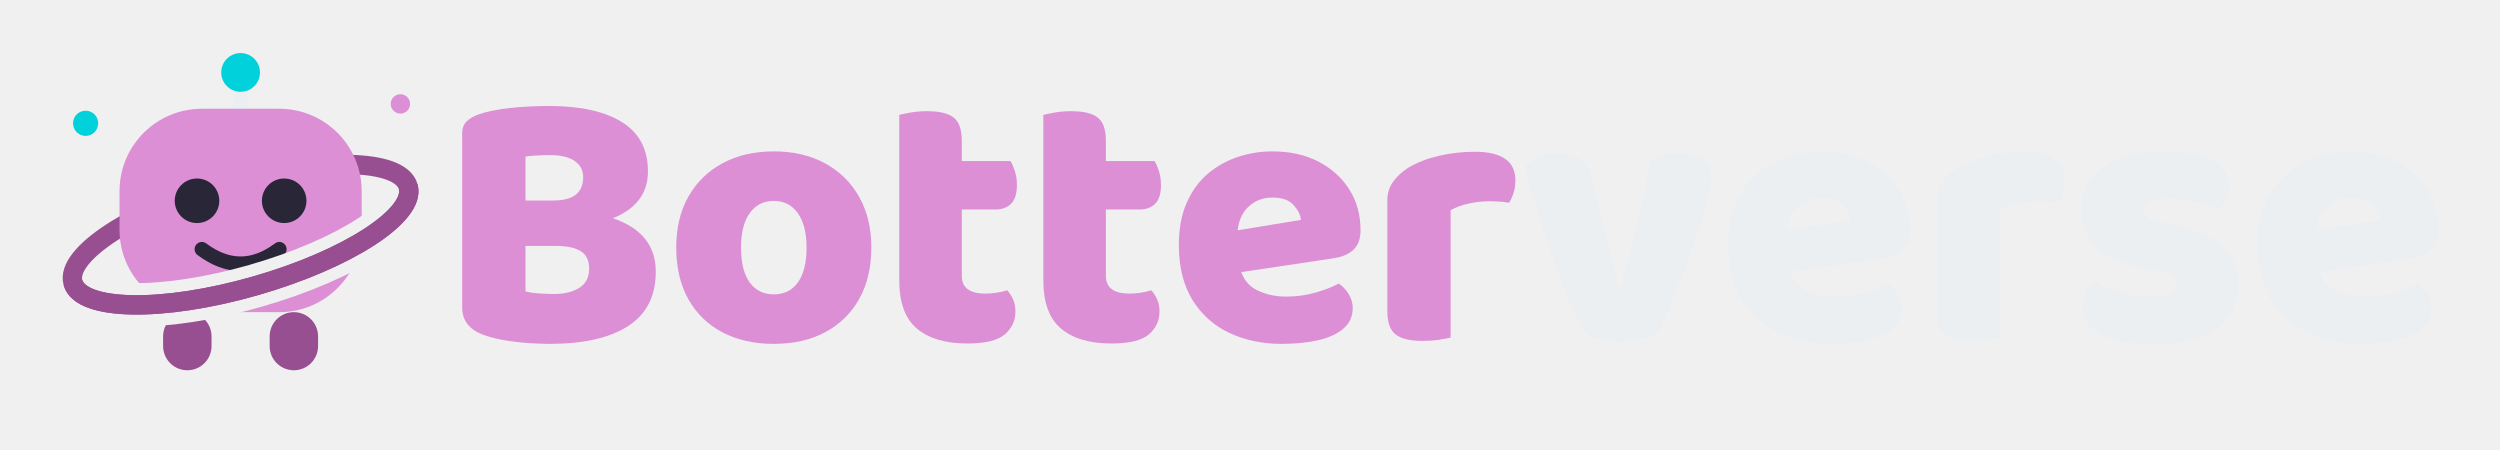
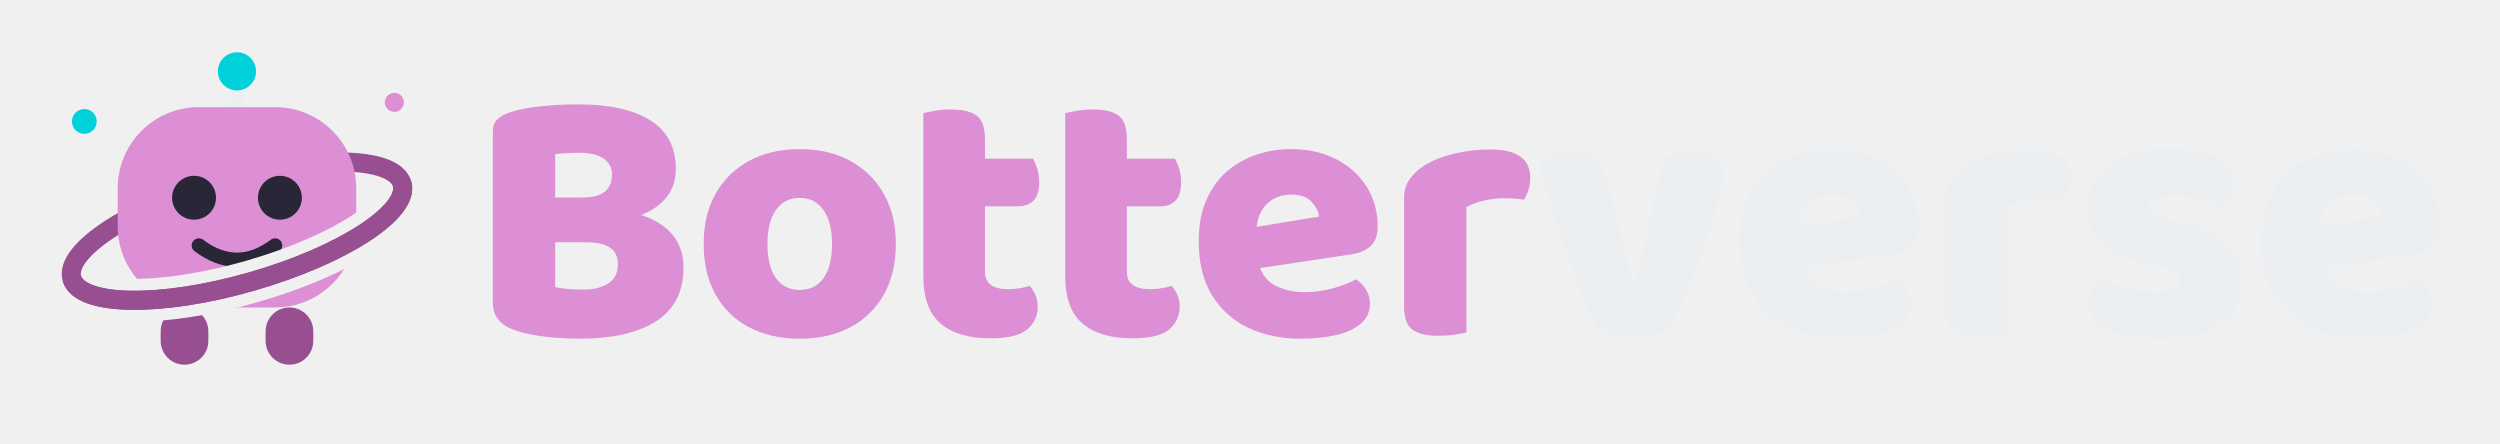
- <svg xmlns="http://www.w3.org/2000/svg" viewBox="0 0 1834 330" width="1834" height="330" role="img" aria-label="Botterverse logo">
+ <svg xmlns="http://www.w3.org/2000/svg" viewBox="0 0 1862 330" width="1862" height="330" role="img" aria-label="Botterverse logo">
  <defs>
    <mask id="gap" maskUnits="userSpaceOnUse" x="-10" y="-10" width="100" height="100">
      <rect x="-10" y="-10" width="100" height="100" fill="#fff" />
      <g transform="rotate(-16 38 41)">
        <path d="M2 41 A36 11 0 0 0 74 41" fill="none" stroke="#000" stroke-width="9" />
      </g>
    </mask>
  </defs>
  <g transform="translate(41.5 26.5) scale(3.5526)">
    <g transform="rotate(-16 38 41)">
      <ellipse cx="38" cy="41" rx="36" ry="11" fill="none" stroke="#984f92" stroke-width="4" />
    </g>
    <g mask="url(#gap)">
      <g transform="translate(8 3)">
        <line x1="30" y1="12" x2="30" y2="5" stroke="#eceff2" stroke-width="3" stroke-linecap="round" />
        <circle cx="30" cy="4.5" r="4" fill="#00d1da" />
        <rect x="14" y="54" width="10" height="12" rx="5" fill="#984f92" />
        <rect x="36" y="54" width="10" height="12" rx="5" fill="#984f92" />
        <rect x="5" y="12" width="50" height="42" rx="17" fill="#dc8fd5" />
        <circle cx="21" cy="31" r="4.6" fill="#282637" />
        <circle cx="39" cy="31" r="4.6" fill="#282637" />
        <path d="M22 41 Q30 47 38 41" stroke="#282637" stroke-width="3" fill="none" stroke-linecap="round" />
      </g>
    </g>
    <g transform="rotate(-16 38 41)">
      <path d="M2 41 A36 11 0 0 0 74 41" fill="none" stroke="#984f92" stroke-width="4" />
    </g>
    <circle cx="6" cy="18" r="2.6" fill="#00d1da" />
    <circle cx="71" cy="14" r="2" fill="#dc8fd5" />
  </g>
-   <g transform="translate(339.05 165.0) scale(2.3545) translate(-339.05 -171.206)">
-     <path fill="#dc8fd5" d="M375.474 163.608V177.76H351.578V163.608ZM368.282 177.76 368.862 166.856Q379.07 166.856 385.798 169.06Q392.526 171.264 395.948 175.44Q399.37 179.616 399.37 185.764Q399.37 197.132 390.786 202.7Q382.202 208.268 366.31 208.268Q363.642 208.268 359.93 208.036Q356.218 207.804 352.39 207.166Q348.562 206.528 345.43 205.368Q339.05 202.932 339.05 196.9V142.728Q339.05 140.292 340.442 138.958Q341.834 137.624 344.038 136.812Q347.982 135.42 353.956 134.782Q359.93 134.144 366.078 134.144Q380.81 134.144 388.872 139.19Q396.934 144.236 396.934 154.56Q396.934 160.36 393.396 164.246Q389.858 168.132 383.362 170.046Q376.866 171.96 367.934 171.96L367.238 163.608Q372.226 163.608 374.488 161.752Q376.75 159.896 376.75 156.3Q376.75 153.168 374.14 151.312Q371.53 149.456 366.31 149.456Q364.57 149.456 362.308 149.572Q360.046 149.688 358.77 149.92V191.912Q360.394 192.376 363.004 192.55Q365.614 192.724 367.818 192.724Q372.458 192.724 375.532 190.81Q378.606 188.896 378.606 184.836Q378.606 181.008 375.996 179.384Q373.386 177.76 368.282 177.76Z" />
-     <path fill="#dc8fd5" d="M466.534 178.224Q466.534 187.504 462.785 194.222Q459.036 200.94 452.208 204.604Q445.38 208.268 436.142 208.268Q426.975 208.268 420.132 204.672Q413.29 201.076 409.52 194.348Q405.75 187.62 405.75 178.224Q405.75 169.004 409.578 162.304Q413.406 155.604 420.25 151.95Q427.094 148.296 436.185 148.296Q445.277 148.296 452.095 152.003Q458.913 155.709 462.724 162.443Q466.534 169.176 466.534 178.224ZM436.115 163.724Q431.386 163.724 428.66 167.494Q425.934 171.264 425.934 178.224Q425.934 185.416 428.626 189.128Q431.318 192.84 436.142 192.84Q441.014 192.84 443.682 189.07Q446.35 185.3 446.35 178.224Q446.35 171.38 443.632 167.552Q440.915 163.724 436.115 163.724Z" />
-     <path fill="#dc8fd5" d="M475.234 175.788H494.722V187.04Q494.722 189.94 496.636 191.274Q498.55 192.608 502.03 192.608Q503.77 192.608 505.626 192.318Q507.482 192.028 508.874 191.564Q509.918 192.724 510.672 194.348Q511.426 195.972 511.426 198.176Q511.426 202.468 508.12 205.31Q504.814 208.152 496.462 208.152Q486.254 208.152 480.744 203.512Q475.234 198.872 475.234 188.432ZM487.994 166.392V151.312H509.918Q510.614 152.472 511.252 154.444Q511.89 156.416 511.89 158.736Q511.89 162.796 510.092 164.594Q508.294 166.392 505.278 166.392ZM494.722 178.572H475.234V136.928Q476.51 136.58 478.888 136.174Q481.266 135.768 483.934 135.768Q489.618 135.768 492.17 137.74Q494.722 139.712 494.722 145.048Z" />
-     <path fill="#dc8fd5" d="M520.126 175.788H539.614V187.04Q539.614 189.94 541.528 191.274Q543.442 192.608 546.922 192.608Q548.662 192.608 550.518 192.318Q552.374 192.028 553.766 191.564Q554.81 192.724 555.564 194.348Q556.318 195.972 556.318 198.176Q556.318 202.468 553.012 205.31Q549.706 208.152 541.354 208.152Q531.146 208.152 525.636 203.512Q520.126 198.872 520.126 188.432ZM532.886 166.392V151.312H554.81Q555.506 152.472 556.144 154.444Q556.782 156.416 556.782 158.736Q556.782 162.796 554.984 164.594Q553.186 166.392 550.17 166.392ZM539.614 178.572H520.126V136.928Q521.402 136.58 523.78 136.174Q526.158 135.768 528.826 135.768Q534.51 135.768 537.062 137.74Q539.614 139.712 539.614 145.048Z" />
-     <path fill="#dc8fd5" d="M574.298 187.04 573.602 174.048 600.398 169.64Q600.166 167.32 598.078 165.0Q595.99 162.68 591.582 162.68Q586.942 162.68 583.868 165.696Q580.794 168.712 580.562 174.28L581.258 184.024Q582.418 189.36 586.536 191.448Q590.654 193.536 595.758 193.536Q600.63 193.536 605.038 192.26Q609.446 190.984 612.114 189.476Q613.97 190.636 615.246 192.724Q616.522 194.812 616.522 197.132Q616.522 200.96 613.68 203.454Q610.838 205.948 605.85 207.108Q600.862 208.268 594.366 208.268Q585.318 208.268 578.068 204.846Q570.818 201.424 566.584 194.58Q562.35 187.736 562.35 177.412Q562.35 169.756 564.844 164.188Q567.338 158.62 571.514 155.14Q575.69 151.66 580.852 149.978Q586.014 148.296 591.466 148.296Q599.702 148.296 605.85 151.486Q611.998 154.676 615.478 160.186Q618.958 165.696 618.958 172.888Q618.958 176.832 616.754 178.92Q614.55 181.008 610.606 181.588Z" />
-     <path fill="#dc8fd5" d="M647.03 166.624V179.848H627.31V163.608Q627.31 160.244 629.108 157.75Q630.906 155.256 633.806 153.4Q637.866 150.964 643.318 149.688Q648.77 148.412 654.57 148.412Q667.214 148.412 667.214 157.344Q667.214 159.432 666.634 161.23Q666.054 163.028 665.242 164.304Q664.082 164.072 662.458 163.956Q660.834 163.84 658.862 163.84Q655.962 163.84 652.714 164.536Q649.466 165.232 647.03 166.624ZM627.31 175.788H647.03V206.296Q645.754 206.644 643.376 206.992Q640.998 207.34 638.214 207.34Q632.53 207.34 629.92 205.368Q627.31 203.396 627.31 198.06Z" />
-     <path fill="#eceff2" d="M718.602 148.876Q722.662 148.876 725.446 150.616Q728.23 152.356 728.23 156.648Q728.23 158.852 727.07 163.376Q725.91 167.9 724.054 173.642Q722.198 179.384 719.936 185.358Q717.674 191.332 715.47 196.436Q713.266 201.54 711.526 204.672Q710.018 205.832 706.828 206.702Q703.638 207.572 699.694 207.572Q695.17 207.572 691.864 206.412Q688.558 205.252 687.282 202.7Q686.006 200.264 684.208 195.856Q682.41 191.448 680.38 185.822Q678.35 180.196 676.378 174.222Q674.406 168.248 672.724 162.68Q671.042 157.112 670.114 152.936Q671.738 151.312 674.464 150.094Q677.19 148.876 680.438 148.876Q684.498 148.876 687.166 150.558Q689.834 152.24 690.994 156.88L695.518 174.628Q696.446 177.992 697.258 181.066Q698.07 184.14 698.708 186.576Q699.346 189.012 699.694 190.636H700.274Q702.478 182.052 704.914 171.554Q707.35 161.056 709.322 151.08Q713.498 148.876 718.602 148.876Z" />
-     <path fill="#eceff2" d="M745.398 187.04 744.702 174.048 771.498 169.64Q771.266 167.32 769.178 165.0Q767.09 162.68 762.682 162.68Q758.042 162.68 754.968 165.696Q751.894 168.712 751.662 174.28L752.358 184.024Q753.518 189.36 757.636 191.448Q761.754 193.536 766.858 193.536Q771.73 193.536 776.138 192.26Q780.546 190.984 783.214 189.476Q785.07 190.636 786.346 192.724Q787.622 194.812 787.622 197.132Q787.622 200.96 784.78 203.454Q781.938 205.948 776.95 207.108Q771.962 208.268 765.466 208.268Q756.418 208.268 749.168 204.846Q741.918 201.424 737.684 194.58Q733.45 187.736 733.45 177.412Q733.45 169.756 735.944 164.188Q738.438 158.62 742.614 155.14Q746.79 151.66 751.952 149.978Q757.114 148.296 762.566 148.296Q770.802 148.296 776.95 151.486Q783.098 154.676 786.578 160.186Q790.058 165.696 790.058 172.888Q790.058 176.832 787.854 178.92Q785.65 181.008 781.706 181.588Z" />
-     <path fill="#eceff2" d="M818.13 166.624V179.848H798.41V163.608Q798.41 160.244 800.208 157.75Q802.006 155.256 804.906 153.4Q808.966 150.964 814.418 149.688Q819.87 148.412 825.67 148.412Q838.314 148.412 838.314 157.344Q838.314 159.432 837.734 161.23Q837.154 163.028 836.342 164.304Q835.182 164.072 833.558 163.956Q831.934 163.84 829.962 163.84Q827.062 163.84 823.814 164.536Q820.566 165.232 818.13 166.624ZM798.41 175.788H818.13V206.296Q816.854 206.644 814.476 206.992Q812.098 207.34 809.314 207.34Q803.63 207.34 801.02 205.368Q798.41 203.396 798.41 198.06Z" />
-     <path fill="#eceff2" d="M892.486 189.592Q892.486 198.408 885.816 203.396Q879.146 208.384 866.386 208.384Q856.526 208.384 850.204 205.542Q843.882 202.7 843.882 196.668Q843.882 193.884 845.042 191.912Q846.202 189.94 847.826 188.78Q851.19 190.636 855.54 192.086Q859.89 193.536 865.574 193.536Q872.998 193.536 872.998 189.708Q872.998 188.084 871.606 187.156Q870.214 186.228 866.966 185.648L863.486 184.952Q853.51 182.98 848.522 178.688Q843.534 174.396 843.534 166.624Q843.534 157.924 850.61 153.052Q857.686 148.18 869.054 148.18Q874.738 148.18 879.436 149.282Q884.134 150.384 886.918 152.762Q889.702 155.14 889.702 158.852Q889.702 161.404 888.716 163.376Q887.73 165.348 886.222 166.624Q884.946 165.812 882.22 165.0Q879.494 164.188 876.362 163.608Q873.23 163.028 870.794 163.028Q866.966 163.028 864.878 163.898Q862.79 164.768 862.79 166.624Q862.79 167.9 863.95 168.712Q865.11 169.524 868.358 170.22L871.954 171.032Q883.09 173.584 887.788 178.05Q892.486 182.516 892.486 189.592Z" />
-     <path fill="#eceff2" d="M910.35 187.04 909.654 174.048 936.45 169.64Q936.218 167.32 934.13 165.0Q932.042 162.68 927.634 162.68Q922.994 162.68 919.92 165.696Q916.846 168.712 916.614 174.28L917.31 184.024Q918.47 189.36 922.588 191.448Q926.706 193.536 931.81 193.536Q936.682 193.536 941.09 192.26Q945.498 190.984 948.166 189.476Q950.022 190.636 951.298 192.724Q952.574 194.812 952.574 197.132Q952.574 200.96 949.732 203.454Q946.89 205.948 941.902 207.108Q936.914 208.268 930.418 208.268Q921.37 208.268 914.12 204.846Q906.87 201.424 902.636 194.58Q898.402 187.736 898.402 177.412Q898.402 169.756 900.896 164.188Q903.39 158.62 907.566 155.14Q911.742 151.66 916.904 149.978Q922.066 148.296 927.518 148.296Q935.754 148.296 941.902 151.486Q948.05 154.676 951.53 160.186Q955.01 165.696 955.01 172.888Q955.01 176.832 952.806 178.92Q950.602 181.008 946.658 181.588Z" />
+   <g transform="translate(28 0)">
+     <g transform="translate(339.05 165.0) scale(2.3545) translate(-339.05 -171.206)">
+       <path fill="#dc8fd5" d="M375.474 163.608V177.76H351.578V163.608ZM368.282 177.76 368.862 166.856Q379.07 166.856 385.798 169.06Q392.526 171.264 395.948 175.44Q399.37 179.616 399.37 185.764Q399.37 197.132 390.786 202.7Q382.202 208.268 366.31 208.268Q363.642 208.268 359.93 208.036Q356.218 207.804 352.39 207.166Q348.562 206.528 345.43 205.368Q339.05 202.932 339.05 196.9V142.728Q339.05 140.292 340.442 138.958Q341.834 137.624 344.038 136.812Q347.982 135.42 353.956 134.782Q359.93 134.144 366.078 134.144Q380.81 134.144 388.872 139.19Q396.934 144.236 396.934 154.56Q396.934 160.36 393.396 164.246Q389.858 168.132 383.362 170.046Q376.866 171.96 367.934 171.96L367.238 163.608Q372.226 163.608 374.488 161.752Q376.75 159.896 376.75 156.3Q376.75 153.168 374.14 151.312Q371.53 149.456 366.31 149.456Q364.57 149.456 362.308 149.572Q360.046 149.688 358.77 149.92V191.912Q360.394 192.376 363.004 192.55Q365.614 192.724 367.818 192.724Q372.458 192.724 375.532 190.81Q378.606 188.896 378.606 184.836Q378.606 181.008 375.996 179.384Q373.386 177.76 368.282 177.76Z" />
+       <path fill="#dc8fd5" d="M466.534 178.224Q466.534 187.504 462.785 194.222Q459.036 200.94 452.208 204.604Q445.38 208.268 436.142 208.268Q426.975 208.268 420.132 204.672Q413.29 201.076 409.52 194.348Q405.75 187.62 405.75 178.224Q405.75 169.004 409.578 162.304Q413.406 155.604 420.25 151.95Q427.094 148.296 436.185 148.296Q445.277 148.296 452.095 152.003Q458.913 155.709 462.724 162.443Q466.534 169.176 466.534 178.224ZM436.115 163.724Q431.386 163.724 428.66 167.494Q425.934 171.264 425.934 178.224Q425.934 185.416 428.626 189.128Q431.318 192.84 436.142 192.84Q441.014 192.84 443.682 189.07Q446.35 185.3 446.35 178.224Q446.35 171.38 443.632 167.552Q440.915 163.724 436.115 163.724Z" />
+       <path fill="#dc8fd5" d="M475.234 175.788H494.722V187.04Q494.722 189.94 496.636 191.274Q498.55 192.608 502.03 192.608Q503.77 192.608 505.626 192.318Q507.482 192.028 508.874 191.564Q509.918 192.724 510.672 194.348Q511.426 195.972 511.426 198.176Q511.426 202.468 508.12 205.31Q504.814 208.152 496.462 208.152Q486.254 208.152 480.744 203.512Q475.234 198.872 475.234 188.432ZM487.994 166.392V151.312H509.918Q510.614 152.472 511.252 154.444Q511.89 156.416 511.89 158.736Q511.89 162.796 510.092 164.594Q508.294 166.392 505.278 166.392ZM494.722 178.572H475.234V136.928Q476.51 136.58 478.888 136.174Q481.266 135.768 483.934 135.768Q489.618 135.768 492.17 137.74Q494.722 139.712 494.722 145.048Z" />
+       <path fill="#dc8fd5" d="M520.126 175.788H539.614V187.04Q539.614 189.94 541.528 191.274Q543.442 192.608 546.922 192.608Q548.662 192.608 550.518 192.318Q552.374 192.028 553.766 191.564Q554.81 192.724 555.564 194.348Q556.318 195.972 556.318 198.176Q556.318 202.468 553.012 205.31Q549.706 208.152 541.354 208.152Q531.146 208.152 525.636 203.512Q520.126 198.872 520.126 188.432ZM532.886 166.392V151.312H554.81Q555.506 152.472 556.144 154.444Q556.782 156.416 556.782 158.736Q556.782 162.796 554.984 164.594Q553.186 166.392 550.17 166.392ZM539.614 178.572H520.126V136.928Q521.402 136.58 523.78 136.174Q526.158 135.768 528.826 135.768Q534.51 135.768 537.062 137.74Q539.614 139.712 539.614 145.048Z" />
+       <path fill="#dc8fd5" d="M574.298 187.04 573.602 174.048 600.398 169.64Q600.166 167.32 598.078 165.0Q595.99 162.68 591.582 162.68Q586.942 162.68 583.868 165.696Q580.794 168.712 580.562 174.28L581.258 184.024Q582.418 189.36 586.536 191.448Q590.654 193.536 595.758 193.536Q600.63 193.536 605.038 192.26Q609.446 190.984 612.114 189.476Q613.97 190.636 615.246 192.724Q616.522 194.812 616.522 197.132Q616.522 200.96 613.68 203.454Q610.838 205.948 605.85 207.108Q600.862 208.268 594.366 208.268Q585.318 208.268 578.068 204.846Q570.818 201.424 566.584 194.58Q562.35 187.736 562.35 177.412Q562.35 169.756 564.844 164.188Q567.338 158.62 571.514 155.14Q575.69 151.66 580.852 149.978Q586.014 148.296 591.466 148.296Q599.702 148.296 605.85 151.486Q611.998 154.676 615.478 160.186Q618.958 165.696 618.958 172.888Q618.958 176.832 616.754 178.92Q614.55 181.008 610.606 181.588Z" />
+       <path fill="#dc8fd5" d="M647.03 166.624V179.848H627.31V163.608Q627.31 160.244 629.108 157.75Q630.906 155.256 633.806 153.4Q637.866 150.964 643.318 149.688Q648.77 148.412 654.57 148.412Q667.214 148.412 667.214 157.344Q667.214 159.432 666.634 161.23Q666.054 163.028 665.242 164.304Q664.082 164.072 662.458 163.956Q660.834 163.84 658.862 163.84Q655.962 163.84 652.714 164.536Q649.466 165.232 647.03 166.624ZM627.31 175.788H647.03V206.296Q645.754 206.644 643.376 206.992Q640.998 207.34 638.214 207.34Q632.53 207.34 629.92 205.368Q627.31 203.396 627.31 198.06Z" />
+       <path fill="#eceff2" d="M718.602 148.876Q722.662 148.876 725.446 150.616Q728.23 152.356 728.23 156.648Q728.23 158.852 727.07 163.376Q725.91 167.9 724.054 173.642Q722.198 179.384 719.936 185.358Q717.674 191.332 715.47 196.436Q713.266 201.54 711.526 204.672Q710.018 205.832 706.828 206.702Q703.638 207.572 699.694 207.572Q695.17 207.572 691.864 206.412Q688.558 205.252 687.282 202.7Q686.006 200.264 684.208 195.856Q682.41 191.448 680.38 185.822Q678.35 180.196 676.378 174.222Q674.406 168.248 672.724 162.68Q671.042 157.112 670.114 152.936Q671.738 151.312 674.464 150.094Q677.19 148.876 680.438 148.876Q684.498 148.876 687.166 150.558Q689.834 152.24 690.994 156.88L695.518 174.628Q696.446 177.992 697.258 181.066Q698.07 184.14 698.708 186.576Q699.346 189.012 699.694 190.636H700.274Q702.478 182.052 704.914 171.554Q707.35 161.056 709.322 151.08Q713.498 148.876 718.602 148.876Z" />
+       <path fill="#eceff2" d="M745.398 187.04 744.702 174.048 771.498 169.64Q771.266 167.32 769.178 165.0Q767.09 162.68 762.682 162.68Q758.042 162.68 754.968 165.696Q751.894 168.712 751.662 174.28L752.358 184.024Q753.518 189.36 757.636 191.448Q761.754 193.536 766.858 193.536Q771.73 193.536 776.138 192.26Q780.546 190.984 783.214 189.476Q785.07 190.636 786.346 192.724Q787.622 194.812 787.622 197.132Q787.622 200.96 784.78 203.454Q781.938 205.948 776.95 207.108Q771.962 208.268 765.466 208.268Q756.418 208.268 749.168 204.846Q741.918 201.424 737.684 194.58Q733.45 187.736 733.45 177.412Q733.45 169.756 735.944 164.188Q738.438 158.62 742.614 155.14Q746.79 151.66 751.952 149.978Q757.114 148.296 762.566 148.296Q770.802 148.296 776.95 151.486Q783.098 154.676 786.578 160.186Q790.058 165.696 790.058 172.888Q790.058 176.832 787.854 178.92Q785.65 181.008 781.706 181.588Z" />
+       <path fill="#eceff2" d="M818.13 166.624V179.848H798.41V163.608Q798.41 160.244 800.208 157.75Q802.006 155.256 804.906 153.4Q808.966 150.964 814.418 149.688Q819.87 148.412 825.67 148.412Q838.314 148.412 838.314 157.344Q838.314 159.432 837.734 161.23Q837.154 163.028 836.342 164.304Q835.182 164.072 833.558 163.956Q831.934 163.84 829.962 163.84Q827.062 163.84 823.814 164.536Q820.566 165.232 818.13 166.624ZM798.41 175.788H818.13V206.296Q816.854 206.644 814.476 206.992Q812.098 207.34 809.314 207.34Q803.63 207.34 801.02 205.368Q798.41 203.396 798.41 198.06Z" />
+       <path fill="#eceff2" d="M892.486 189.592Q892.486 198.408 885.816 203.396Q879.146 208.384 866.386 208.384Q856.526 208.384 850.204 205.542Q843.882 202.7 843.882 196.668Q843.882 193.884 845.042 191.912Q846.202 189.94 847.826 188.78Q851.19 190.636 855.54 192.086Q859.89 193.536 865.574 193.536Q872.998 193.536 872.998 189.708Q872.998 188.084 871.606 187.156Q870.214 186.228 866.966 185.648L863.486 184.952Q853.51 182.98 848.522 178.688Q843.534 174.396 843.534 166.624Q843.534 157.924 850.61 153.052Q857.686 148.18 869.054 148.18Q874.738 148.18 879.436 149.282Q884.134 150.384 886.918 152.762Q889.702 155.14 889.702 158.852Q889.702 161.404 888.716 163.376Q887.73 165.348 886.222 166.624Q884.946 165.812 882.22 165.0Q879.494 164.188 876.362 163.608Q873.23 163.028 870.794 163.028Q866.966 163.028 864.878 163.898Q862.79 164.768 862.79 166.624Q862.79 167.9 863.95 168.712Q865.11 169.524 868.358 170.22L871.954 171.032Q883.09 173.584 887.788 178.05Q892.486 182.516 892.486 189.592Z" />
+       <path fill="#eceff2" d="M910.35 187.04 909.654 174.048 936.45 169.64Q936.218 167.32 934.13 165.0Q932.042 162.68 927.634 162.68Q922.994 162.68 919.92 165.696Q916.846 168.712 916.614 174.28L917.31 184.024Q918.47 189.36 922.588 191.448Q926.706 193.536 931.81 193.536Q936.682 193.536 941.09 192.26Q945.498 190.984 948.166 189.476Q950.022 190.636 951.298 192.724Q952.574 194.812 952.574 197.132Q952.574 200.96 949.732 203.454Q946.89 205.948 941.902 207.108Q936.914 208.268 930.418 208.268Q921.37 208.268 914.12 204.846Q906.87 201.424 902.636 194.58Q898.402 187.736 898.402 177.412Q898.402 169.756 900.896 164.188Q903.39 158.62 907.566 155.14Q911.742 151.66 916.904 149.978Q922.066 148.296 927.518 148.296Q935.754 148.296 941.902 151.486Q948.05 154.676 951.53 160.186Q955.01 165.696 955.01 172.888Q955.01 176.832 952.806 178.92Q950.602 181.008 946.658 181.588Z" />
+     </g>
  </g>
</svg>
